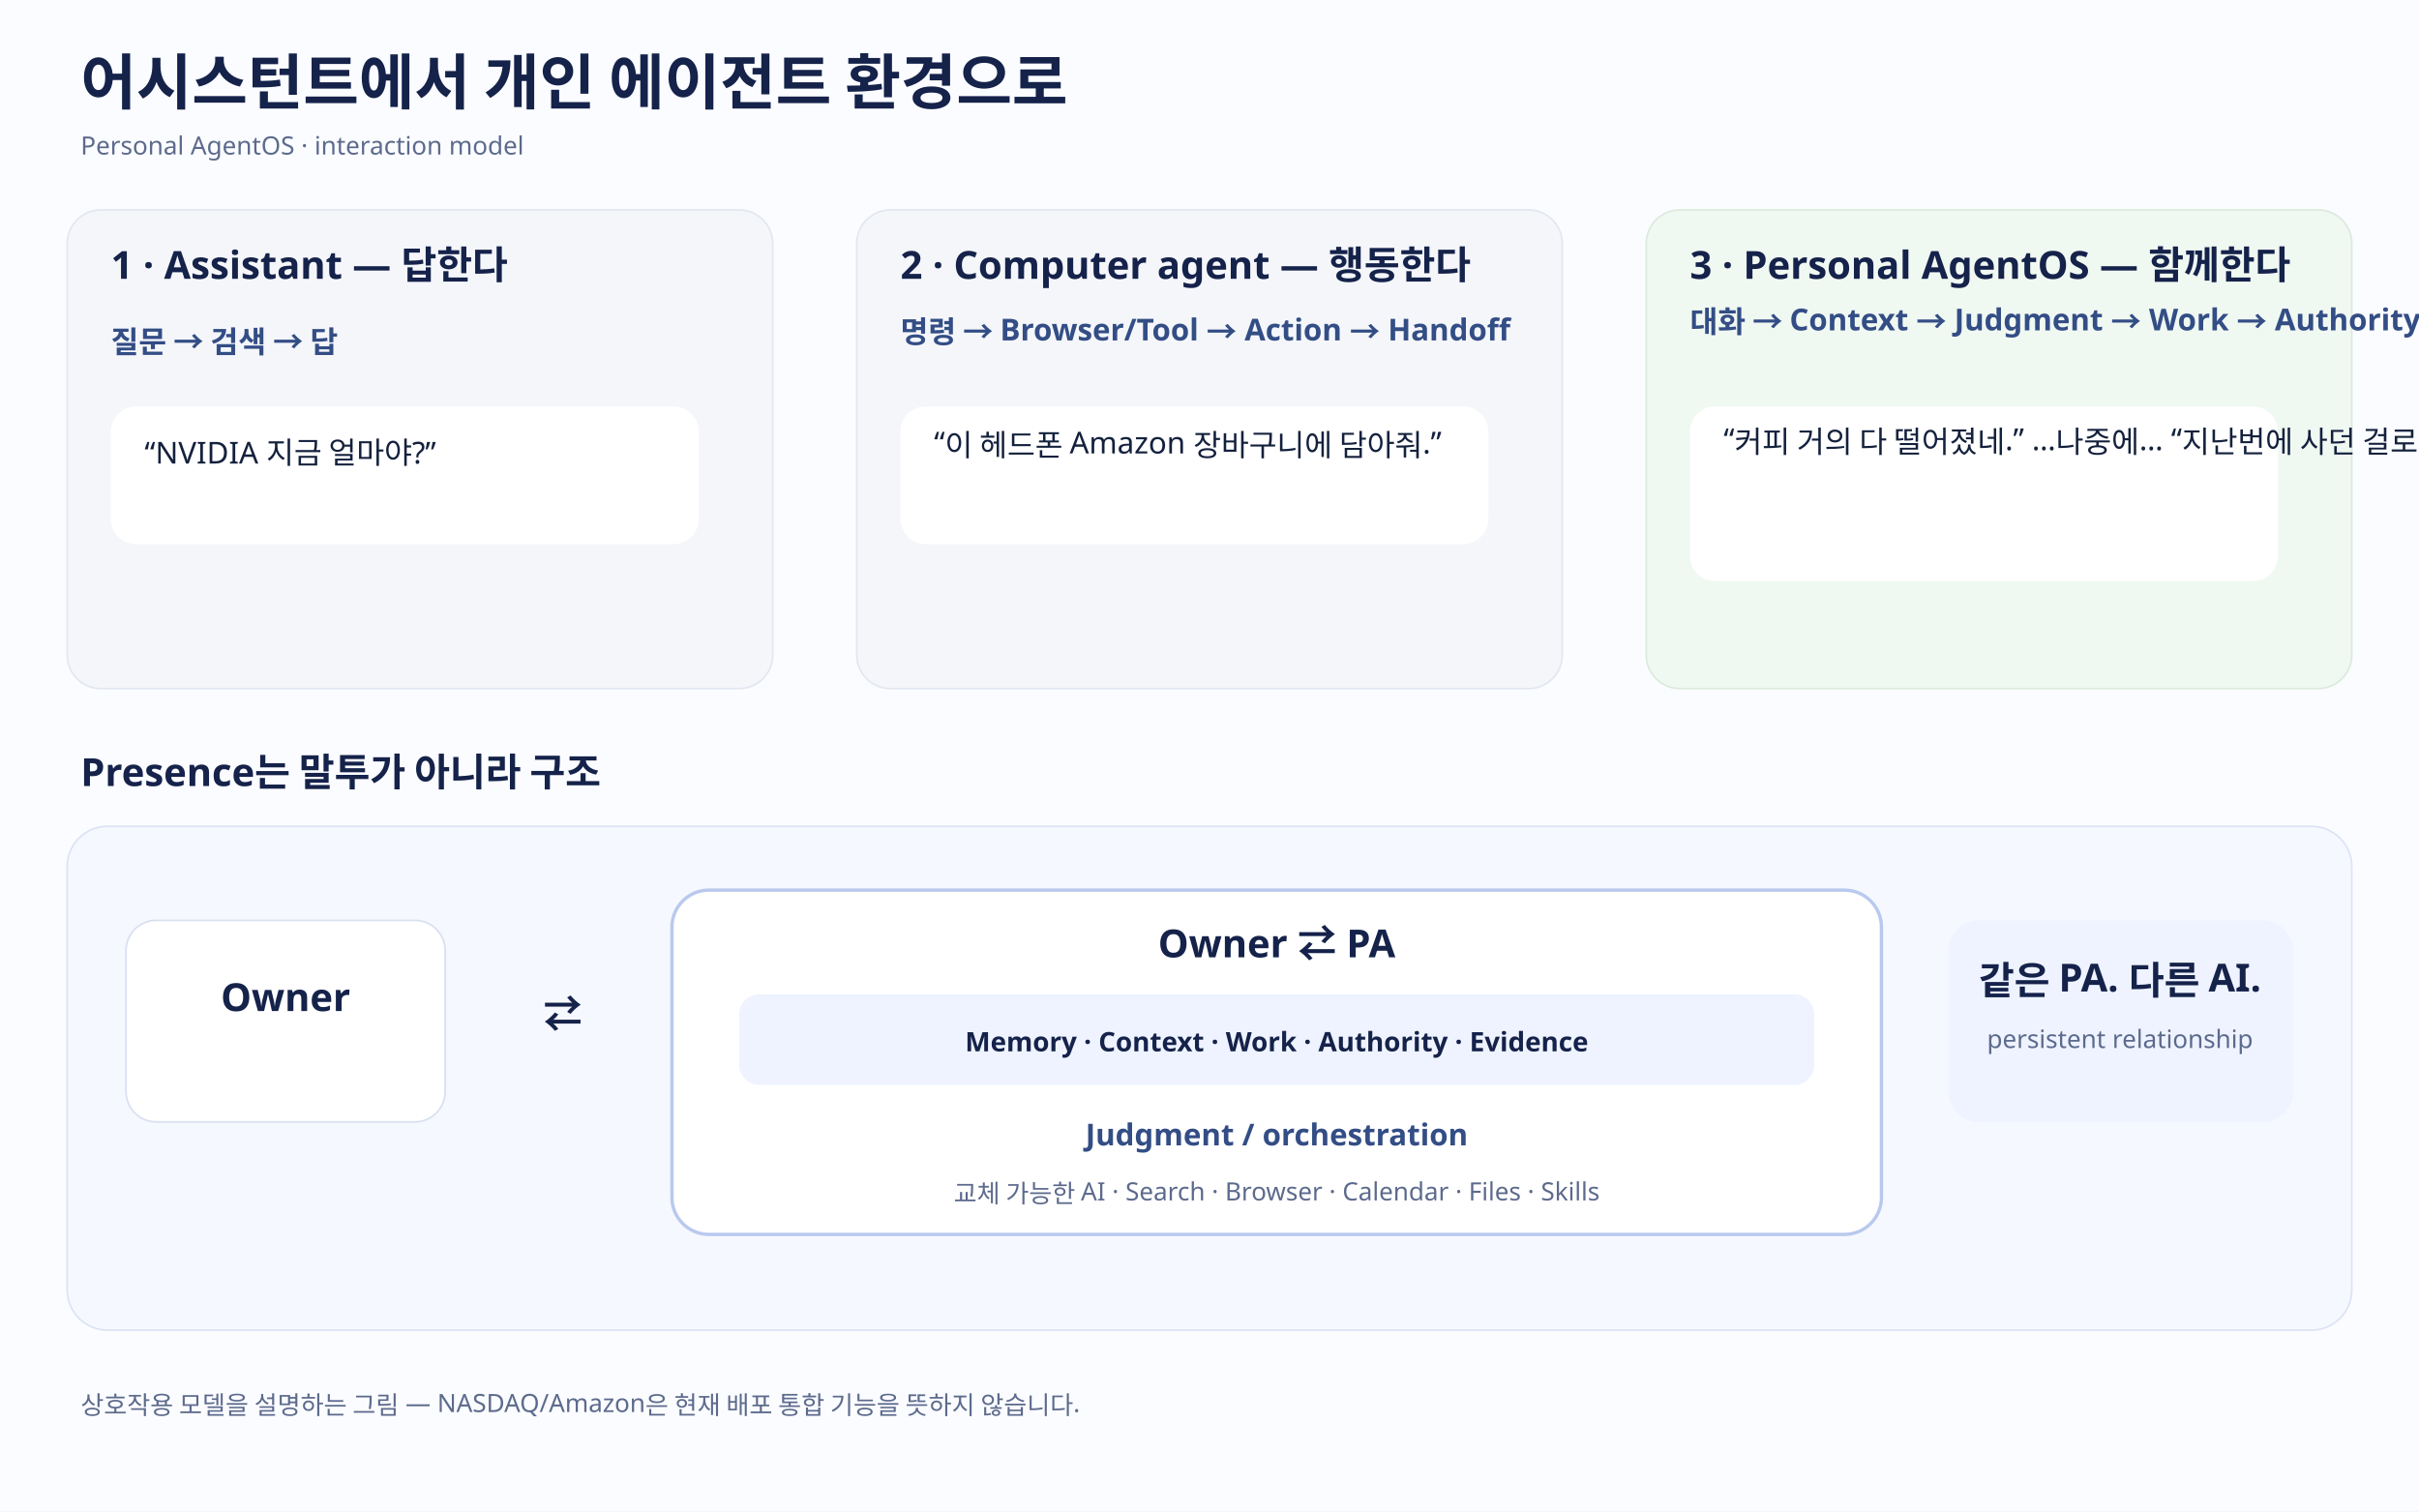
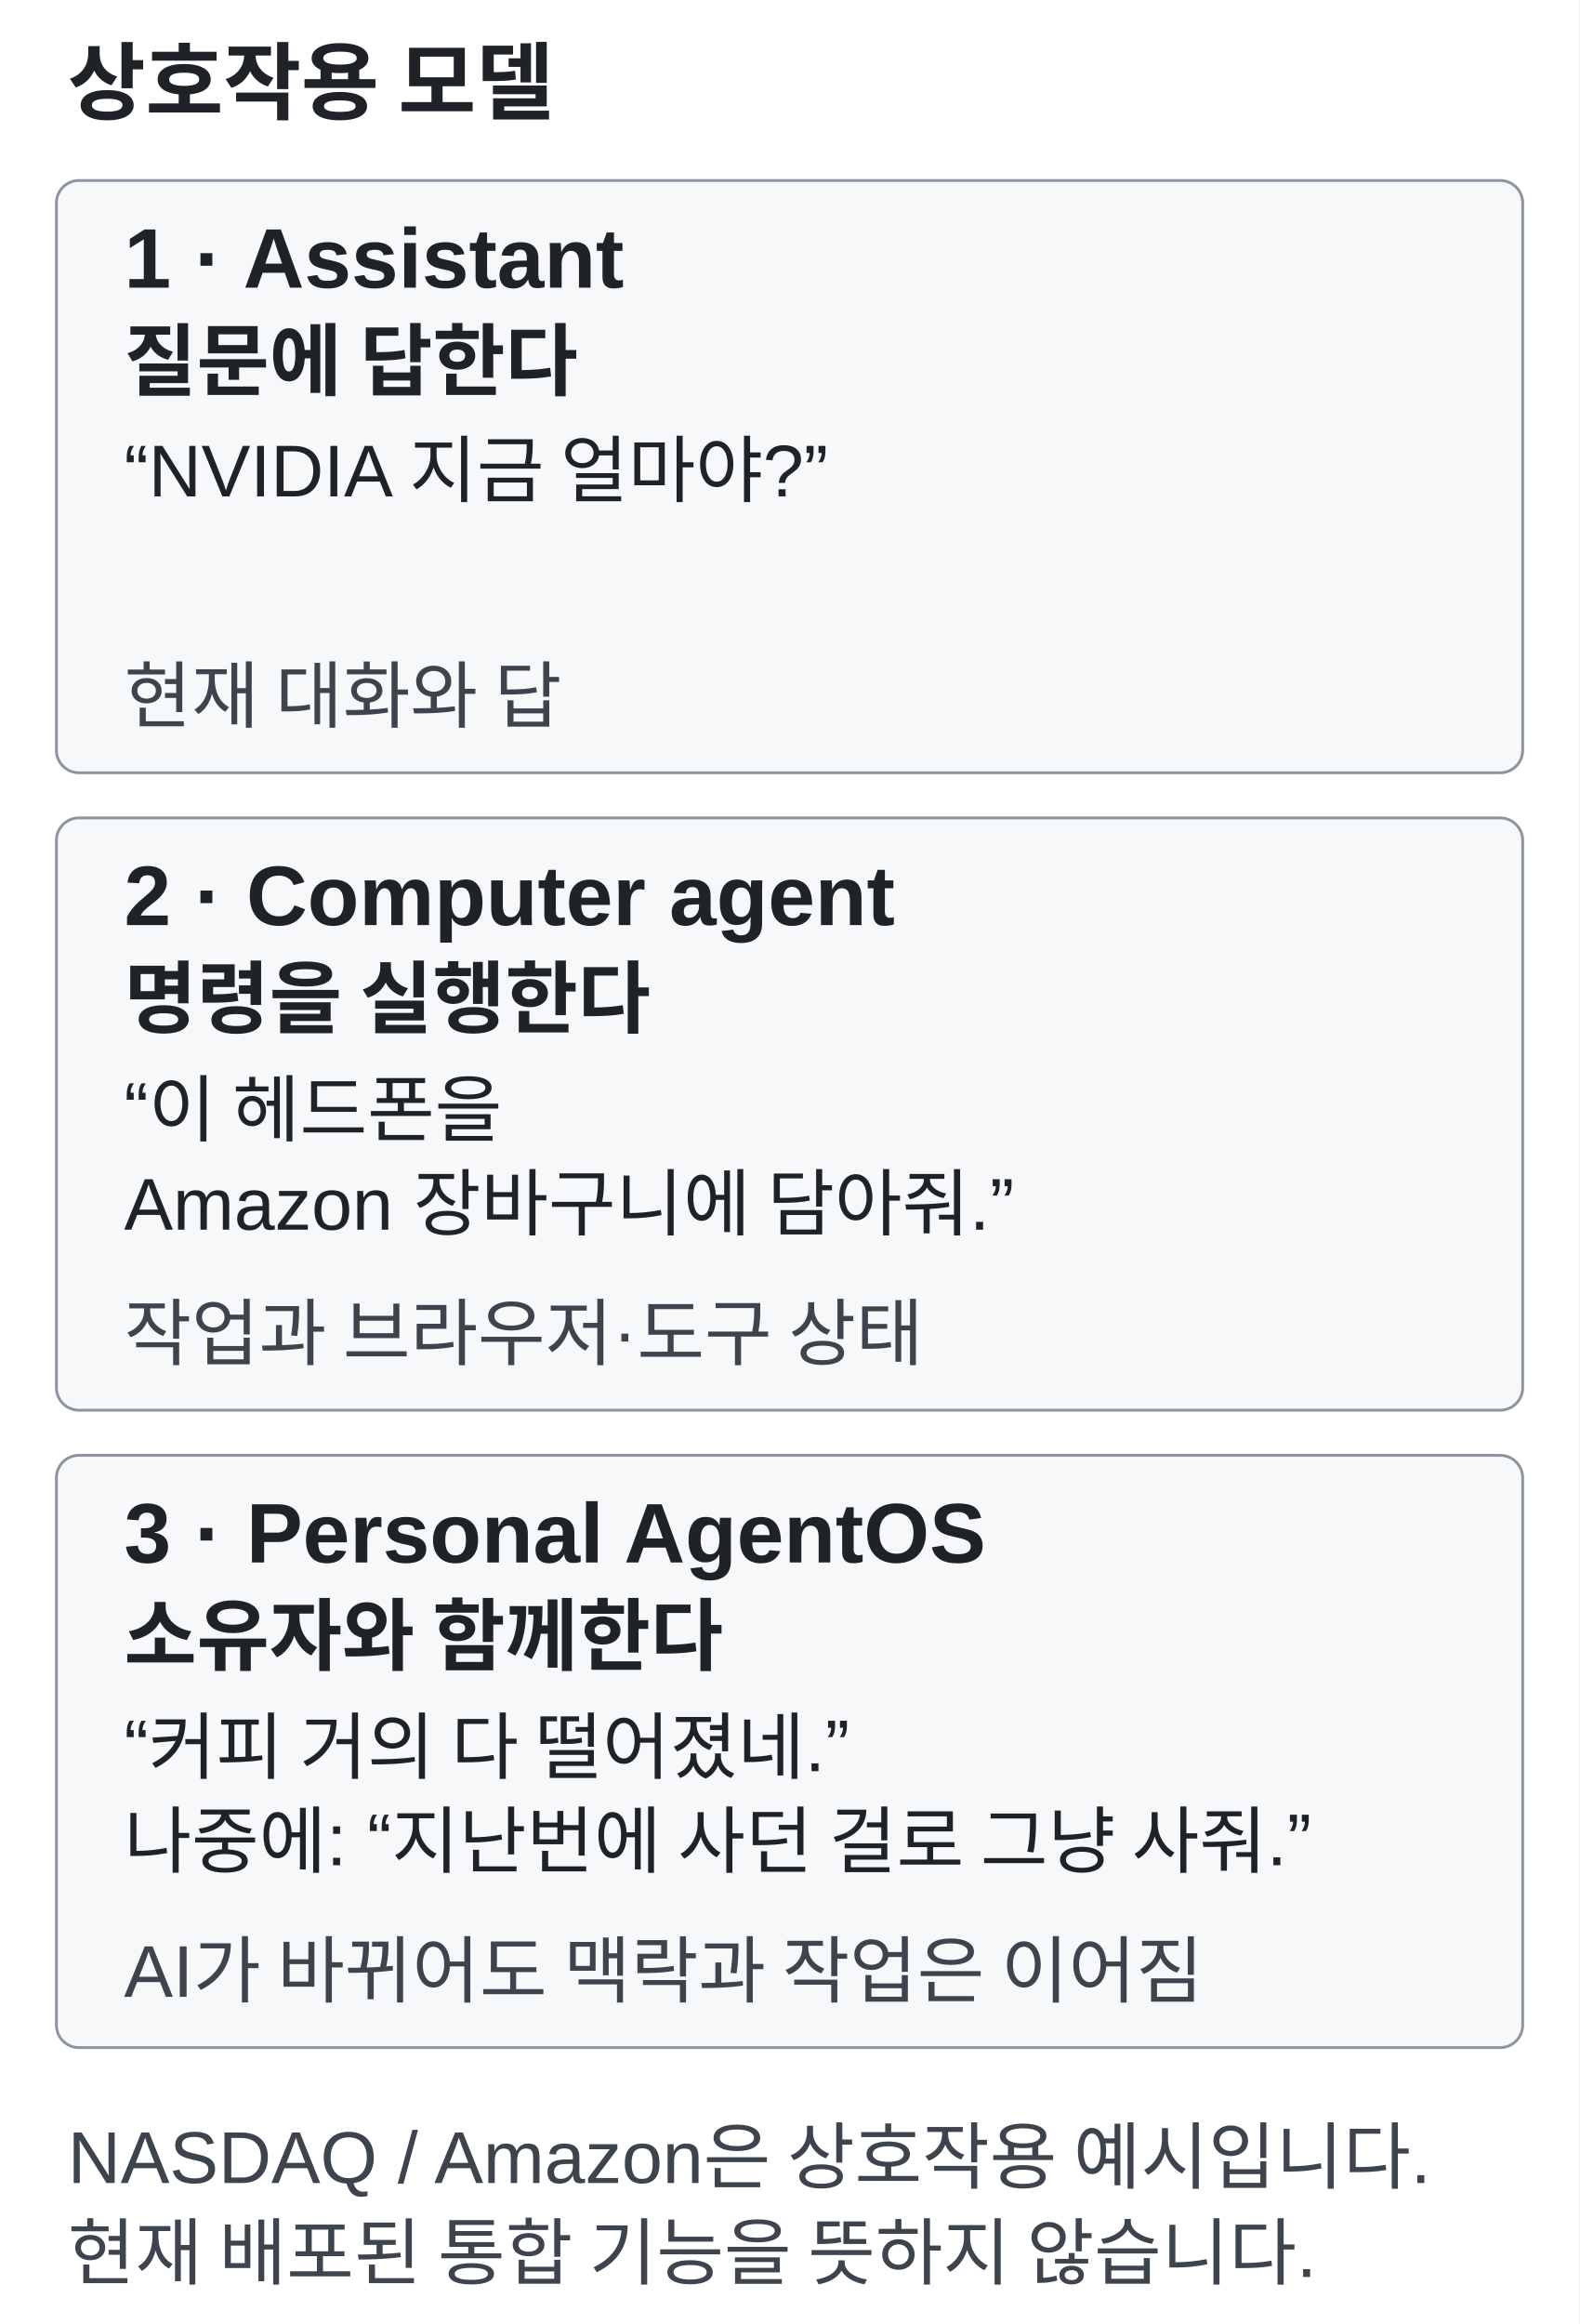
- <svg xmlns="http://www.w3.org/2000/svg" width="1440" height="900" viewBox="0 0 1440 900" role="img" aria-labelledby="title desc">
+ <svg xmlns="http://www.w3.org/2000/svg" width="560" height="824" viewBox="0 0 560 824" role="img" aria-labelledby="title desc">
  <style>
- text{font-family:-apple-system,BlinkMacSystemFont,"Segoe UI","Noto Sans","Noto Sans CJK KR","Noto Sans CJK JP",Arial,sans-serif;fill:#15224a}.h1{font-size:36px;font-weight:700}.h2{font-size:23px;font-weight:700}.body{font-size:18px}.small{font-size:15px;fill:#5c6a8c}.flow{font-size:18px;font-weight:600;fill:#334d85}.quote{font-size:18px;fill:#14213d}.tag{font-size:16px;font-weight:600}.center{text-anchor:middle}
+ text{font-family:Arial,"Noto Sans",sans-serif;fill:#1f2328;font-size:26px}
+ .heading{font-size:30px;font-weight:700}.label{font-size:28px;font-weight:700}.muted{fill:#3d444d}.center{text-anchor:middle}
</style>
-   <rect width="1440" height="900" fill="#fbfcff" />
-   <text x="48" y="62" class="h1">어시스턴트에서 개인 에이전트 환경으로</text>
-   <text x="48" y="92" class="small">Personal AgentOS · interaction model</text>
-   <rect x="40" y="125" width="420" height="285" rx="20" fill="#f4f6fa" stroke="#e2e7f0" />
-   <rect x="510" y="125" width="420" height="285" rx="20" fill="#f4f6fa" stroke="#e2e7f0" />
-   <rect x="980" y="125" width="420" height="285" rx="20" fill="#f0f8f2" stroke="#dbeadd" />
-   <text x="66" y="166" class="h2">1 · Assistant — 답한다</text>
-   <text x="66" y="210" class="flow">질문 → 검색 → 답</text>
-   <rect x="66" y="242" width="350" height="82" rx="15" fill="#fff" />
-   <text x="86" y="276" class="quote">“NVIDIA 지금 얼마야?”</text>
-   <text x="536" y="166" class="h2">2 · Computer agent — 행동한다</text>
-   <text x="536" y="204" class="flow" textLength="330" lengthAdjust="spacingAndGlyphs">명령 → Browser/Tool → Action → Handoff</text>
-   <rect x="536" y="242" width="350" height="82" rx="15" fill="#fff" />
-   <text x="556" y="270" class="quote" textLength="310" lengthAdjust="spacingAndGlyphs">“이 헤드폰 Amazon 장바구니에 담아줘.”</text>
-   <text x="1006" y="166" class="h2">3 · Personal AgentOS — 함께한다</text>
-   <text x="1006" y="198" class="flow" textLength="330" lengthAdjust="spacingAndGlyphs">대화 → Context → Judgment → Work → Authority</text>
-   <rect x="1006" y="242" width="350" height="104" rx="15" fill="#fff" />
-   <text x="1026" y="268" class="quote" textLength="310" lengthAdjust="spacingAndGlyphs">“커피 거의 다 떨어졌네.”  …나중에…  “지난번에 사던 걸로 그냥 사줘.”</text>
-   <text x="48" y="468" class="h2">Presence는 말투가 아니라 구조</text>
-   <rect x="40" y="492" width="1360" height="300" rx="24" fill="#f6f8ff" stroke="#dbe3f5" />
-   <rect x="75" y="548" width="190" height="120" rx="18" fill="#fff" stroke="#d8e0f0" />
-   <text x="170" y="602" class="h2 center">Owner</text>
-   <text x="335" y="612" class="h2 center">⇄</text>
-   <rect x="400" y="530" width="720" height="205" rx="22" fill="#fff" stroke="#b9c9ee" stroke-width="2" />
-   <text x="760" y="570" class="h2 center">Owner ⇄ PA</text>
-   <rect x="440" y="592" width="640" height="54" rx="12" fill="#eef3ff" />
-   <text x="760" y="626" class="tag center">Memory · Context · Work · Authority · Evidence</text>
-   <text x="760" y="682" class="flow center">Judgment / orchestration</text>
-   <text x="760" y="716" class="small center">교체 가능한 AI · Search · Browser · Calendar · Files · Skills</text>
-   <rect x="1160" y="548" width="205" height="120" rx="18" fill="#eef3ff" />
-   <text x="1262" y="592" class="h2 center">같은 PA. 다른 AI.</text>
-   <text x="1262" y="624" class="small center">persistent relationship</text>
-   <text x="48" y="842" class="small">상호작용 모델을 설명하는 그림 — NASDAQ/Amazon은 현재 배포 통합 기능을 뜻하지 않습니다.</text>
+   <rect width="560" height="824" fill="#ffffff" />
+   <text x="24" y="40" class="heading">상호작용 모델</text>
+   <rect x="20" y="64" width="520" height="210" rx="8" fill="#f6f8fa" stroke="#8c959f" />
+   <text x="44" y="102" class="heading">1 · Assistant</text>
+   <text x="44" y="138" class="label">질문에 답한다</text>
+   <text x="44" y="176" class="">“NVIDIA 지금 얼마야?”</text>
+   <text x="44" y="256" class="muted">현재 대화와 답</text>
+   <rect x="20" y="290" width="520" height="210" rx="8" fill="#f6f8fa" stroke="#8c959f" />
+   <text x="44" y="328" class="heading">2 · Computer agent</text>
+   <text x="44" y="364" class="label">명령을 실행한다</text>
+   <text x="44" y="402">“이 헤드폰을</text>
+   <text x="44" y="436">Amazon 장바구니에 담아줘.”</text>
+   <text x="44" y="482" class="muted">작업과 브라우저·도구 상태</text>
+   <rect x="20" y="516" width="520" height="210" rx="8" fill="#f6f8fa" stroke="#8c959f" />
+   <text x="44" y="554" class="heading">3 · Personal AgentOS</text>
+   <text x="44" y="590" class="label">소유자와 함께한다</text>
+   <text x="44" y="628" class="">“커피 거의 다 떨어졌네.”</text>
+   <text x="44" y="662" class="">나중에: “지난번에 사던 걸로 그냥 사줘.”</text>
+   <text x="44" y="708" class="muted">AI가 바뀌어도 맥락과 작업은 이어짐</text>
+   <text x="24" y="774" class="muted">NASDAQ / Amazon은 상호작용 예시입니다.</text>
+   <text x="24" y="808" class="muted">현재 배포된 통합 기능을 뜻하지 않습니다.</text>
</svg>
